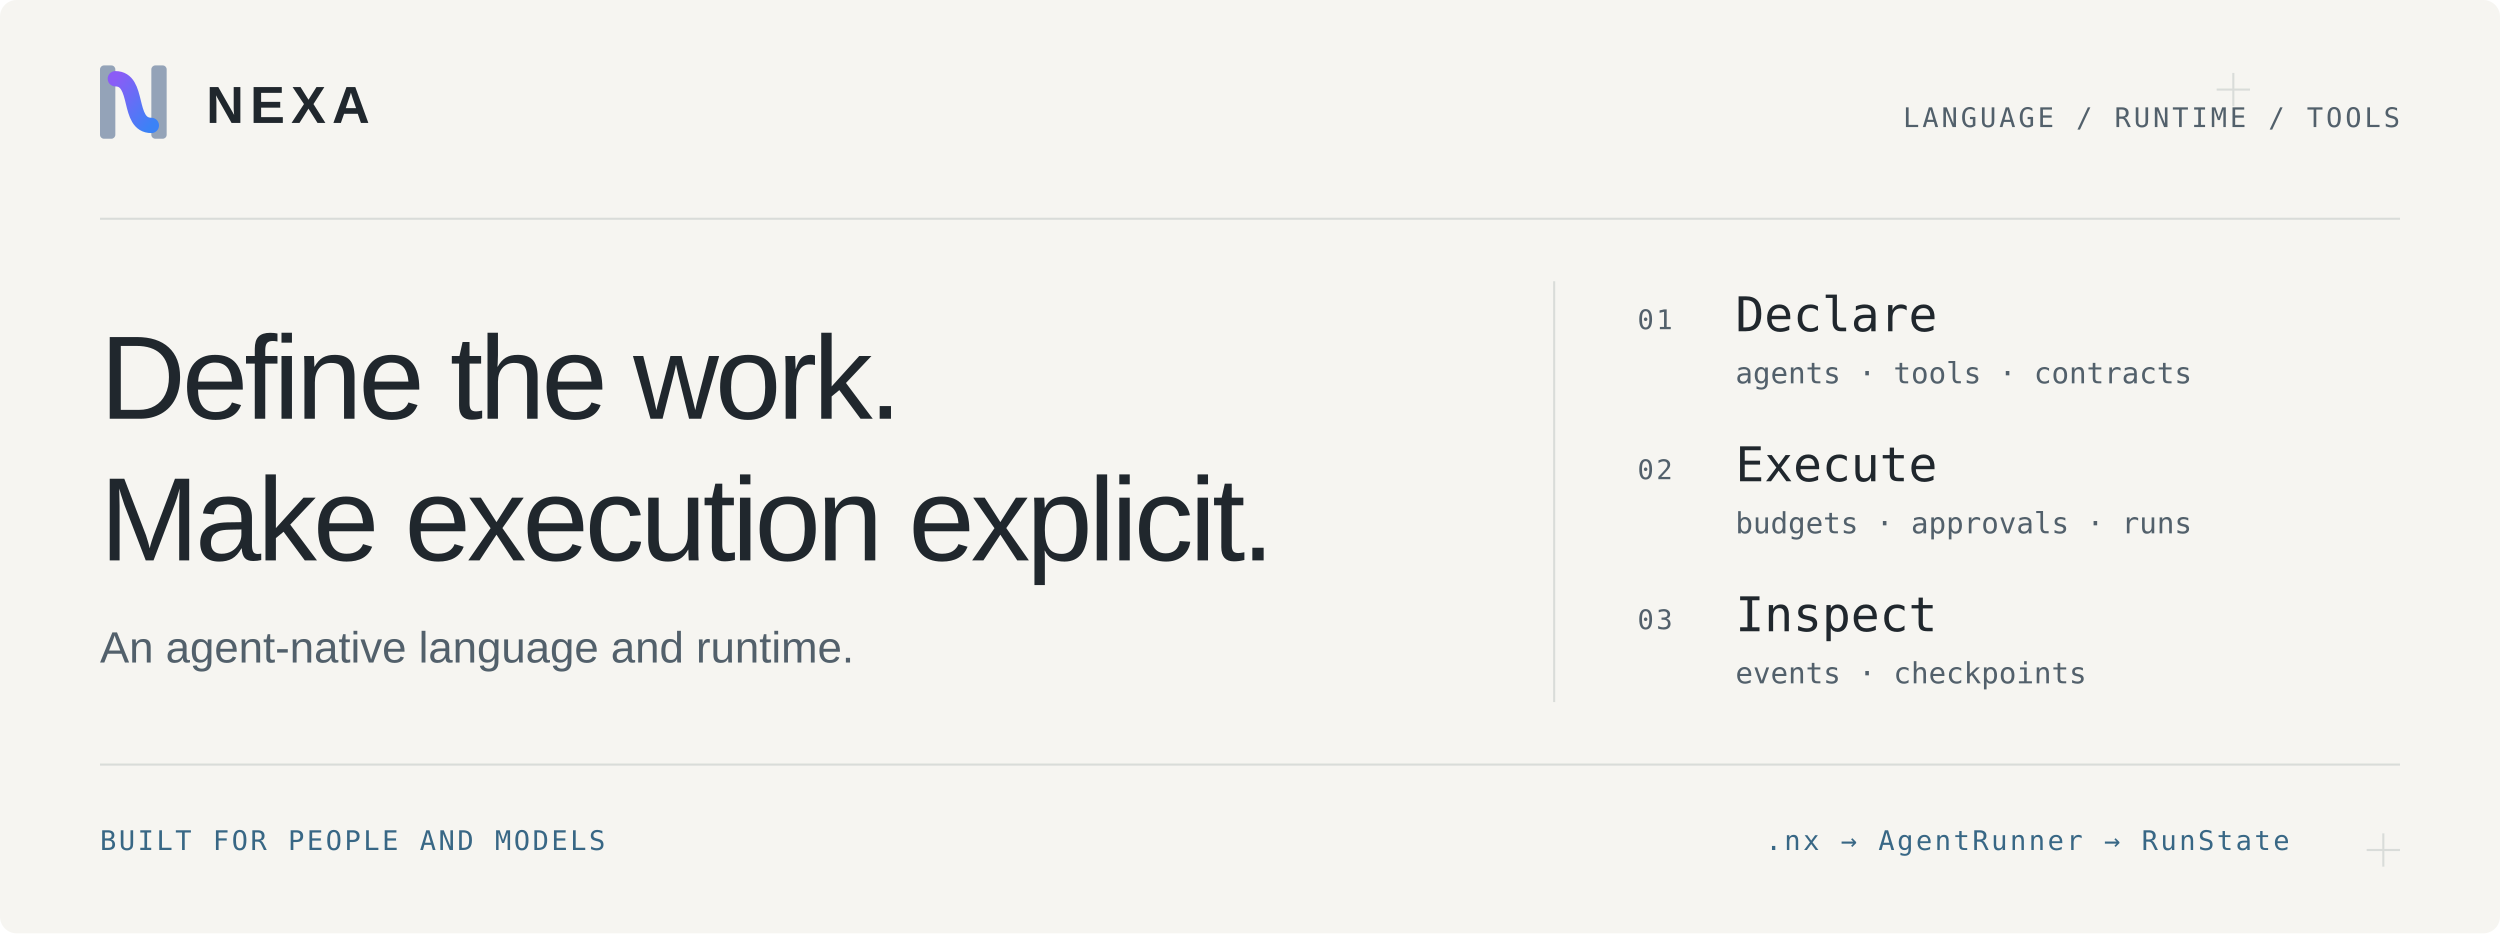
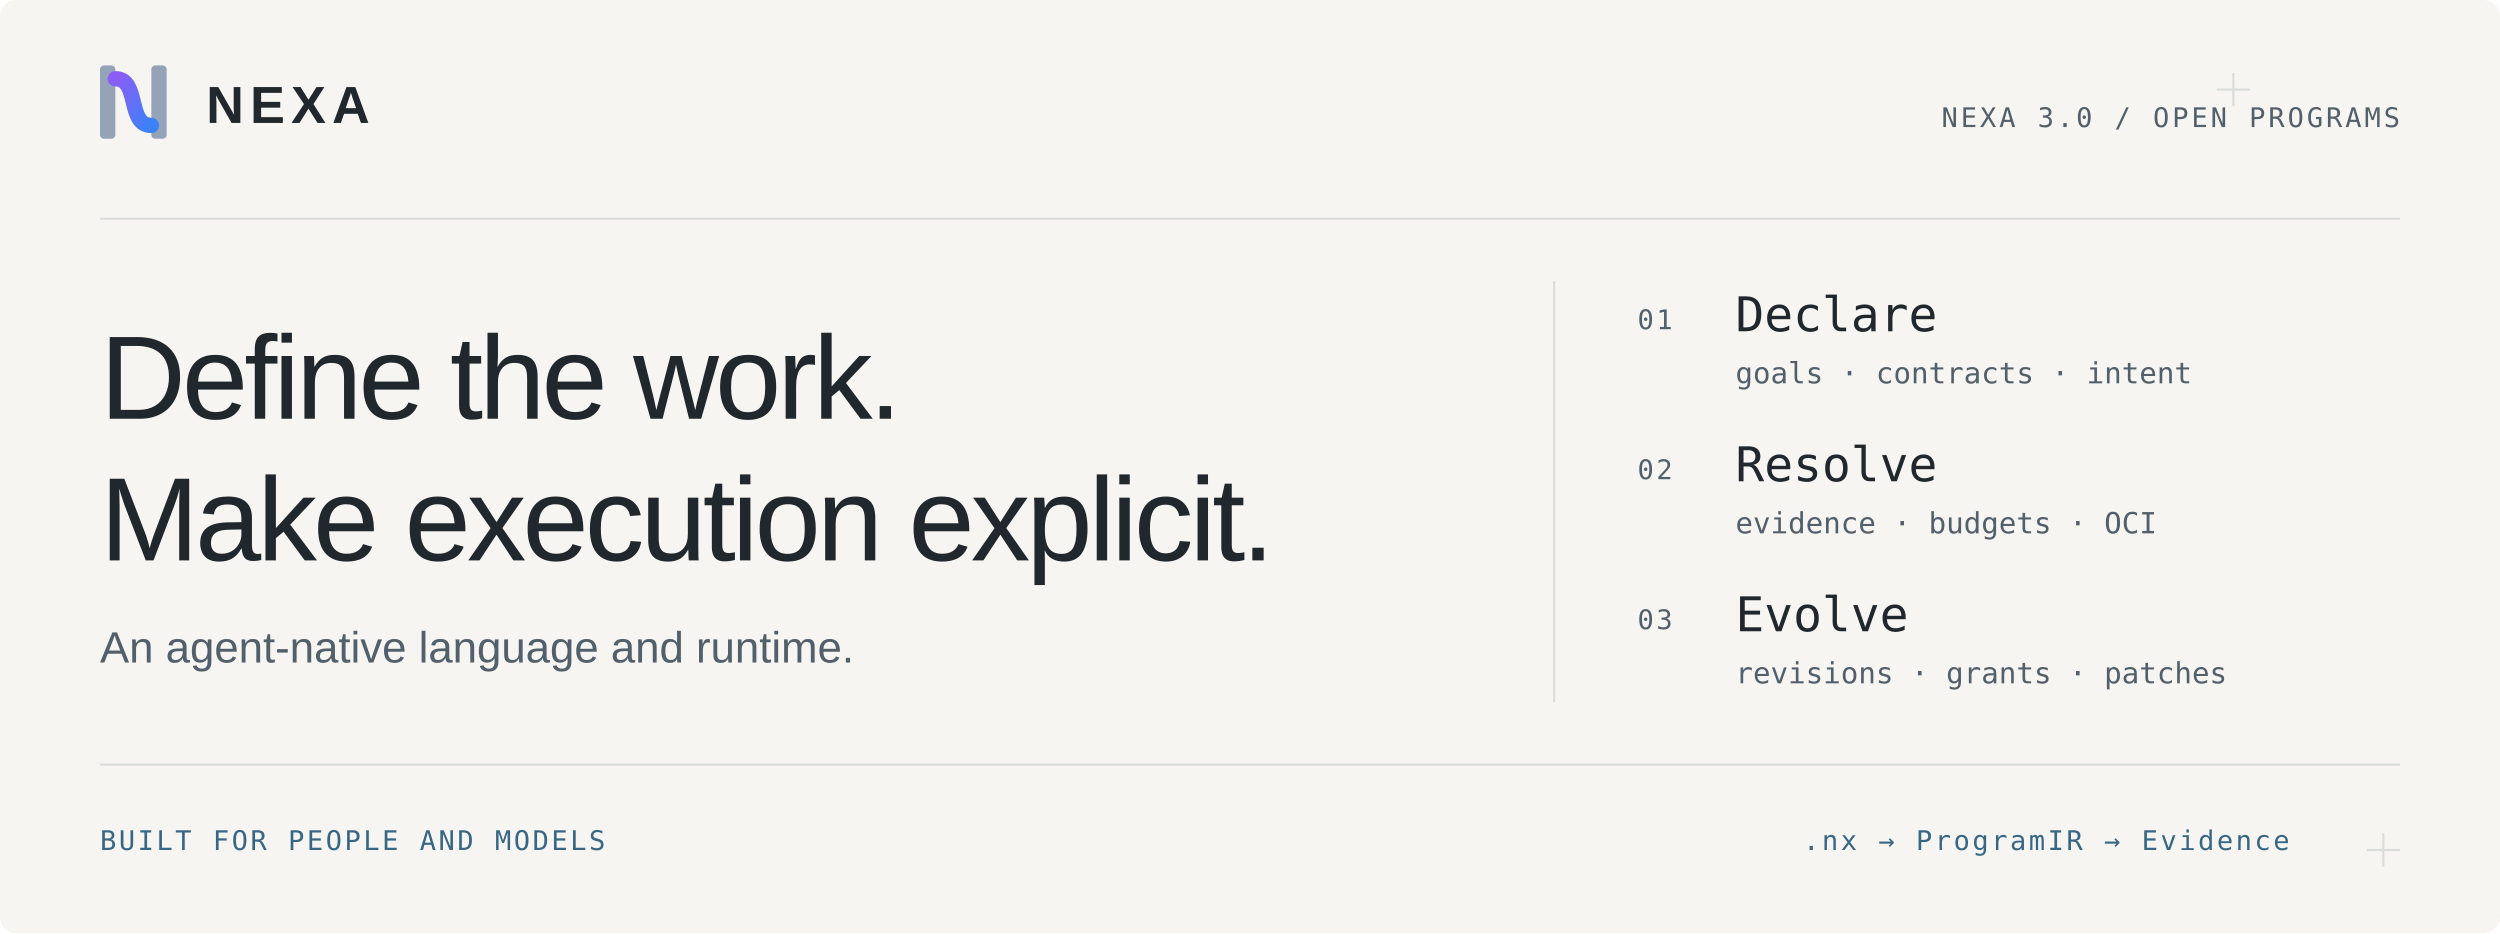
<svg xmlns="http://www.w3.org/2000/svg" width="1200" height="448" viewBox="0 0 1200 448" role="img" aria-labelledby="title desc">
  <defs>
    <linearGradient id="neuralGrad" x1="0%" y1="0%" x2="100%" y2="100%">
      <stop offset="0%" stop-color="#8B5CF6" />
      <stop offset="100%" stop-color="#3B82F6" />
    </linearGradient>
  </defs>
  <rect width="1200" height="448" rx="8" fill="#f6f5f1" />
  <g fill="none" stroke="#d9dcd9" stroke-width="1">
    <path d="M48 105H1152M48 367H1152M746 135V337" />
    <path d="M1064 43h16m-8-8v16M1136 408h16m-8-8v16" />
  </g>
  <g transform="translate(32 17) scale(.16)">
    <rect x="100" y="90" width="46" height="220" rx="12" fill="#94A3B8" />
    <rect x="254" y="90" width="46" height="220" rx="12" fill="#94A3B8" />
    <path d="M146 130C220 130 180 270 254 270" fill="none" stroke="url(#neuralGrad)" stroke-width="46" stroke-linecap="round" />
  </g>
  <g font-family="'IBM Plex Sans','Helvetica Neue',Arial,sans-serif" fill="#20272d">
    <text x="99" y="59" font-size="25" font-weight="600" letter-spacing="3">NEXA</text>
    <text x="48" y="201" font-size="57" font-weight="500" letter-spacing="-1.8">Define the work.</text>
    <text x="48" y="269" font-size="57" font-weight="500" letter-spacing="-1.8">Make execution explicit.</text>
    <text x="48" y="318" font-size="21" fill="#52606b">An agent-native language and runtime.</text>
  </g>
  <g font-family="'IBM Plex Mono','SFMono-Regular',Consolas,monospace">
-     <text x="1152" y="61" text-anchor="end" fill="#52606b" font-size="13" letter-spacing="1.4">LANGUAGE / RUNTIME / TOOLS</text>
+     <text x="1152" y="61" text-anchor="end" fill="#52606b" font-size="13" letter-spacing="1.4">NEXA 3.0 / OPEN PROGRAMS</text>
    <g fill="#52606b" font-size="13" letter-spacing="1.2">
      <text x="786" y="158">01</text>
      <text x="786" y="230">02</text>
      <text x="786" y="302">03</text>
    </g>
    <g fill="#20272d" font-size="23">
      <text x="833" y="159">Declare</text>
-       <text x="833" y="231">Execute</text>
-       <text x="833" y="303">Inspect</text>
+       <text x="833" y="231">Resolve</text>
+       <text x="833" y="303">Evolve</text>
    </g>
    <g fill="#52606b" font-size="14">
-       <text x="833" y="184">agents · tools · contracts</text>
-       <text x="833" y="256">budgets · approvals · runs</text>
-       <text x="833" y="328">events · checkpoints</text>
+       <text x="833" y="184">goals · contracts · intent</text>
+       <text x="833" y="256">evidence · budgets · OCI</text>
+       <text x="833" y="328">revisions · grants · patches</text>
    </g>
    <g fill="#386785" font-size="13" letter-spacing="1.2">
      <text x="48" y="408">BUILT FOR PEOPLE AND MODELS</text>
-       <text x="1099" y="408" text-anchor="end">.nx → AgentRunner → RunState</text>
+       <text x="1099" y="408" text-anchor="end">.nx → ProgramIR → Evidence</text>
    </g>
  </g>
</svg>
